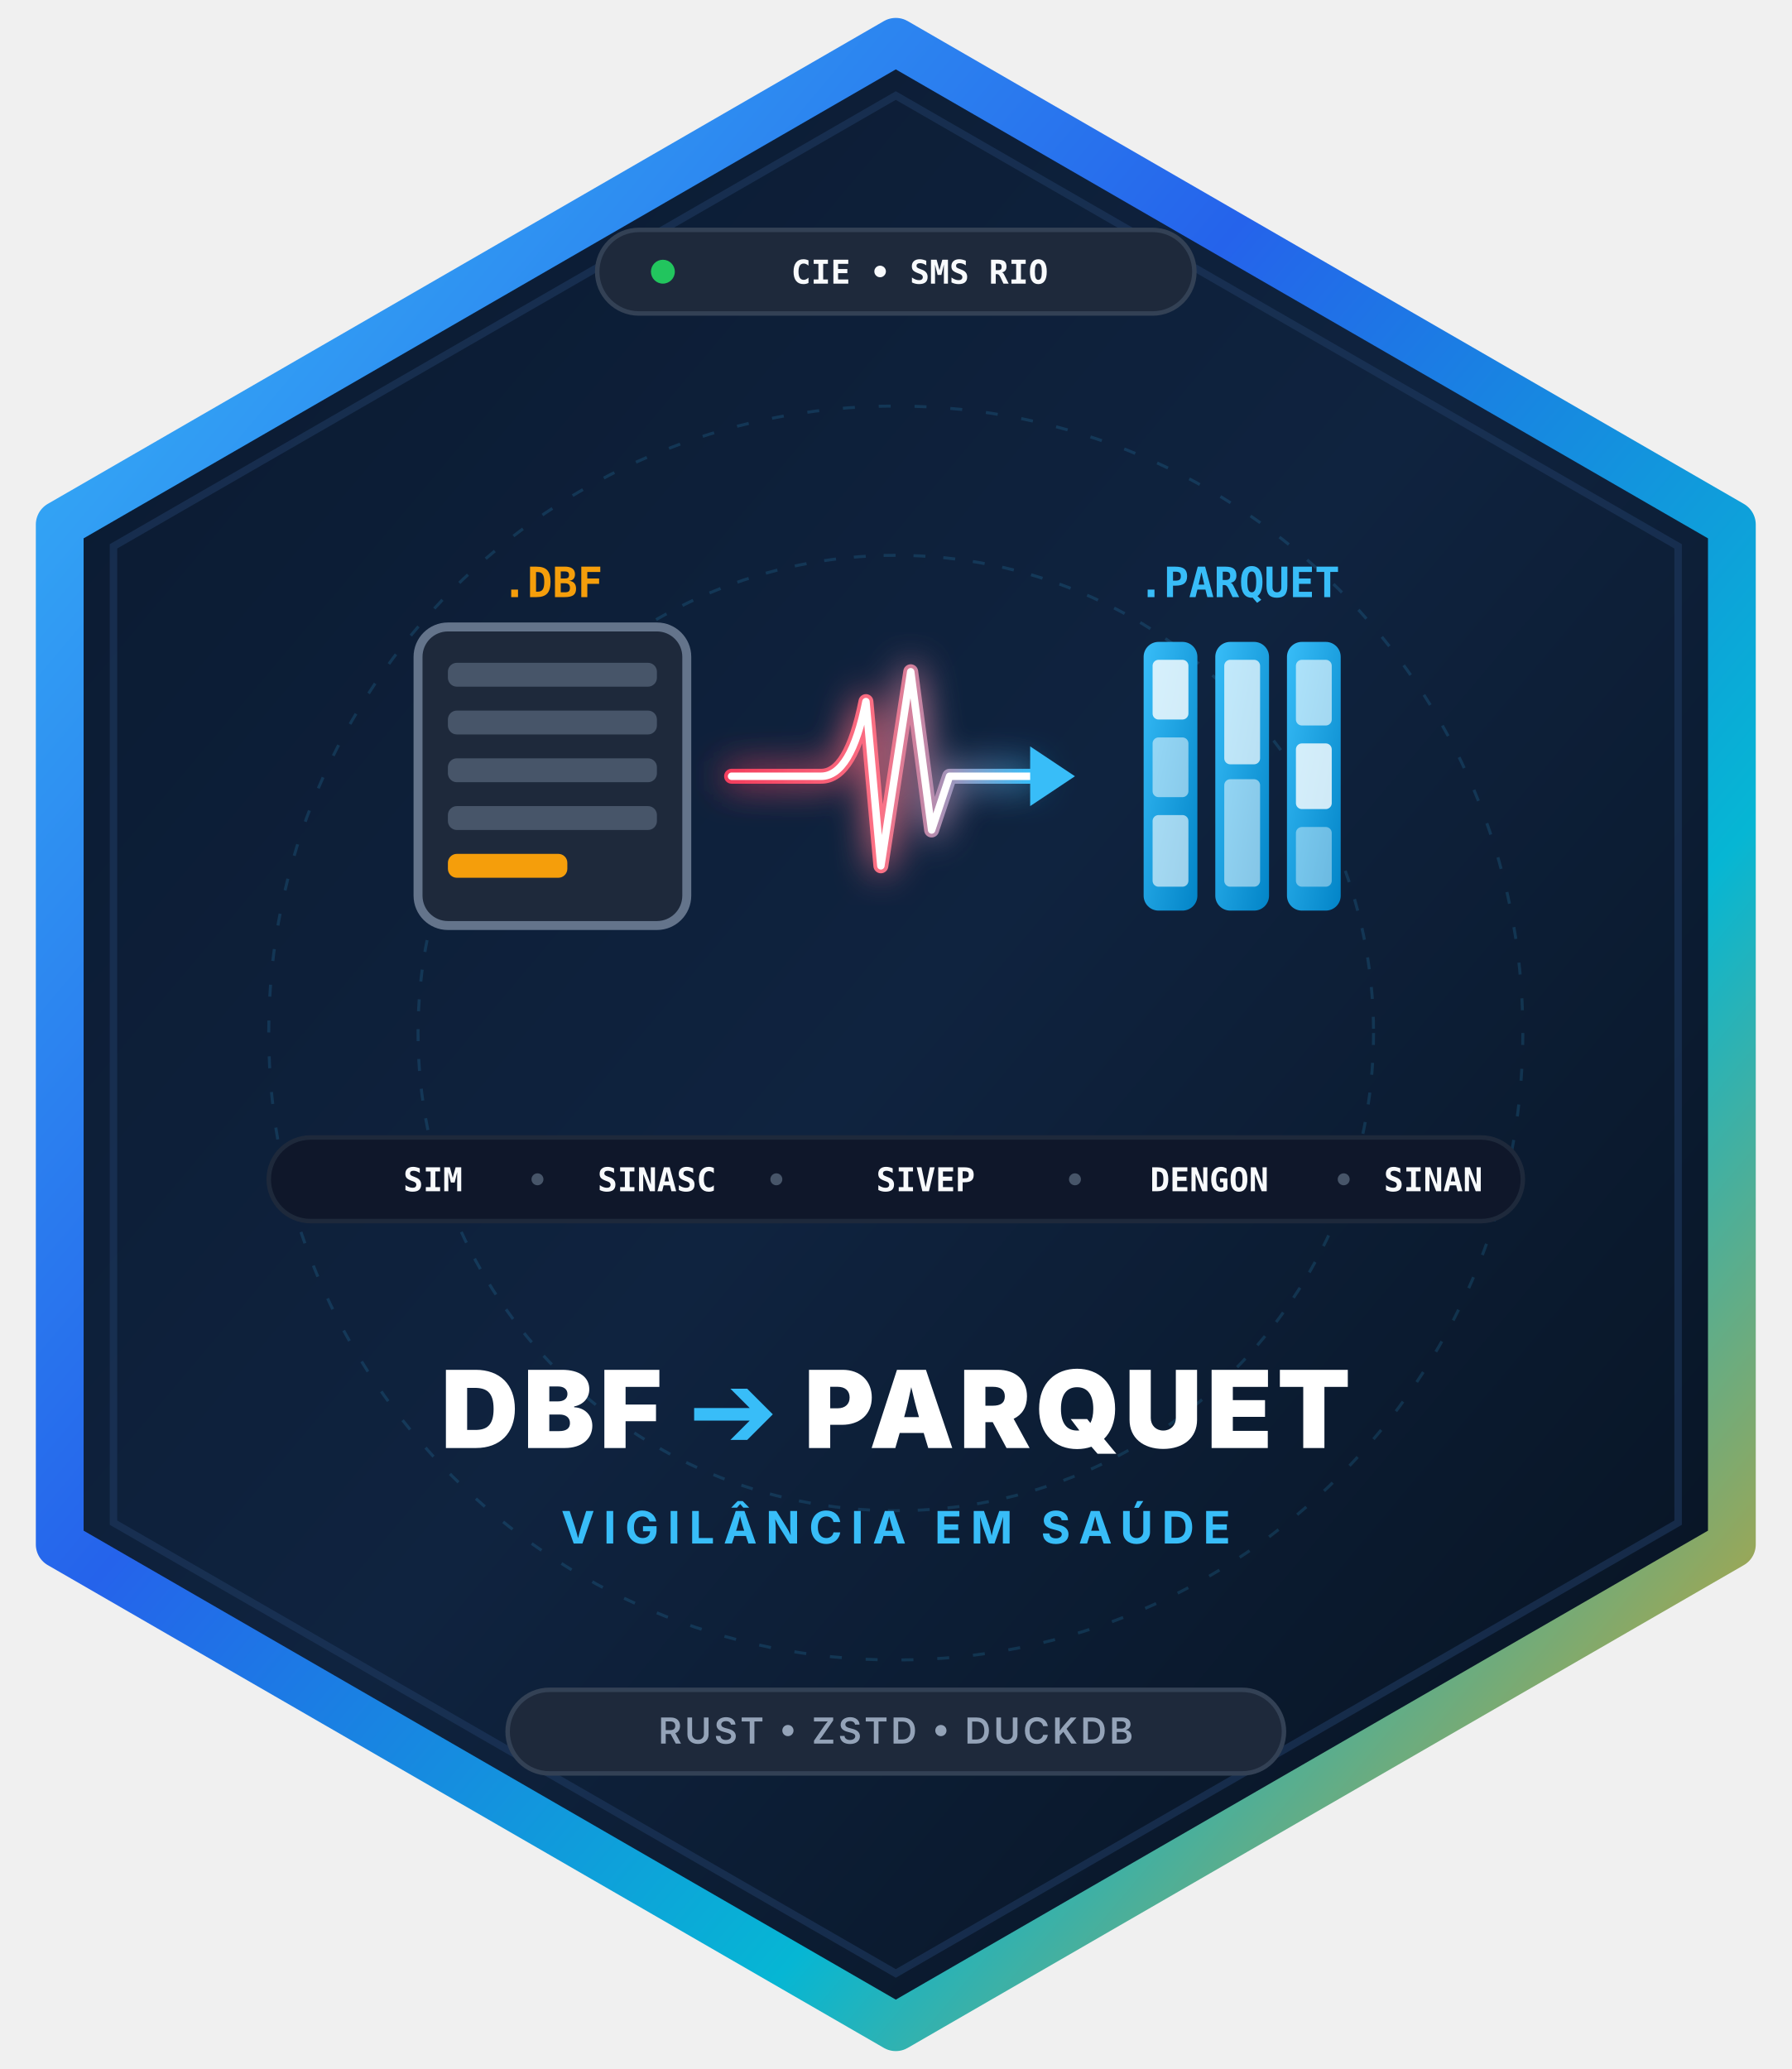
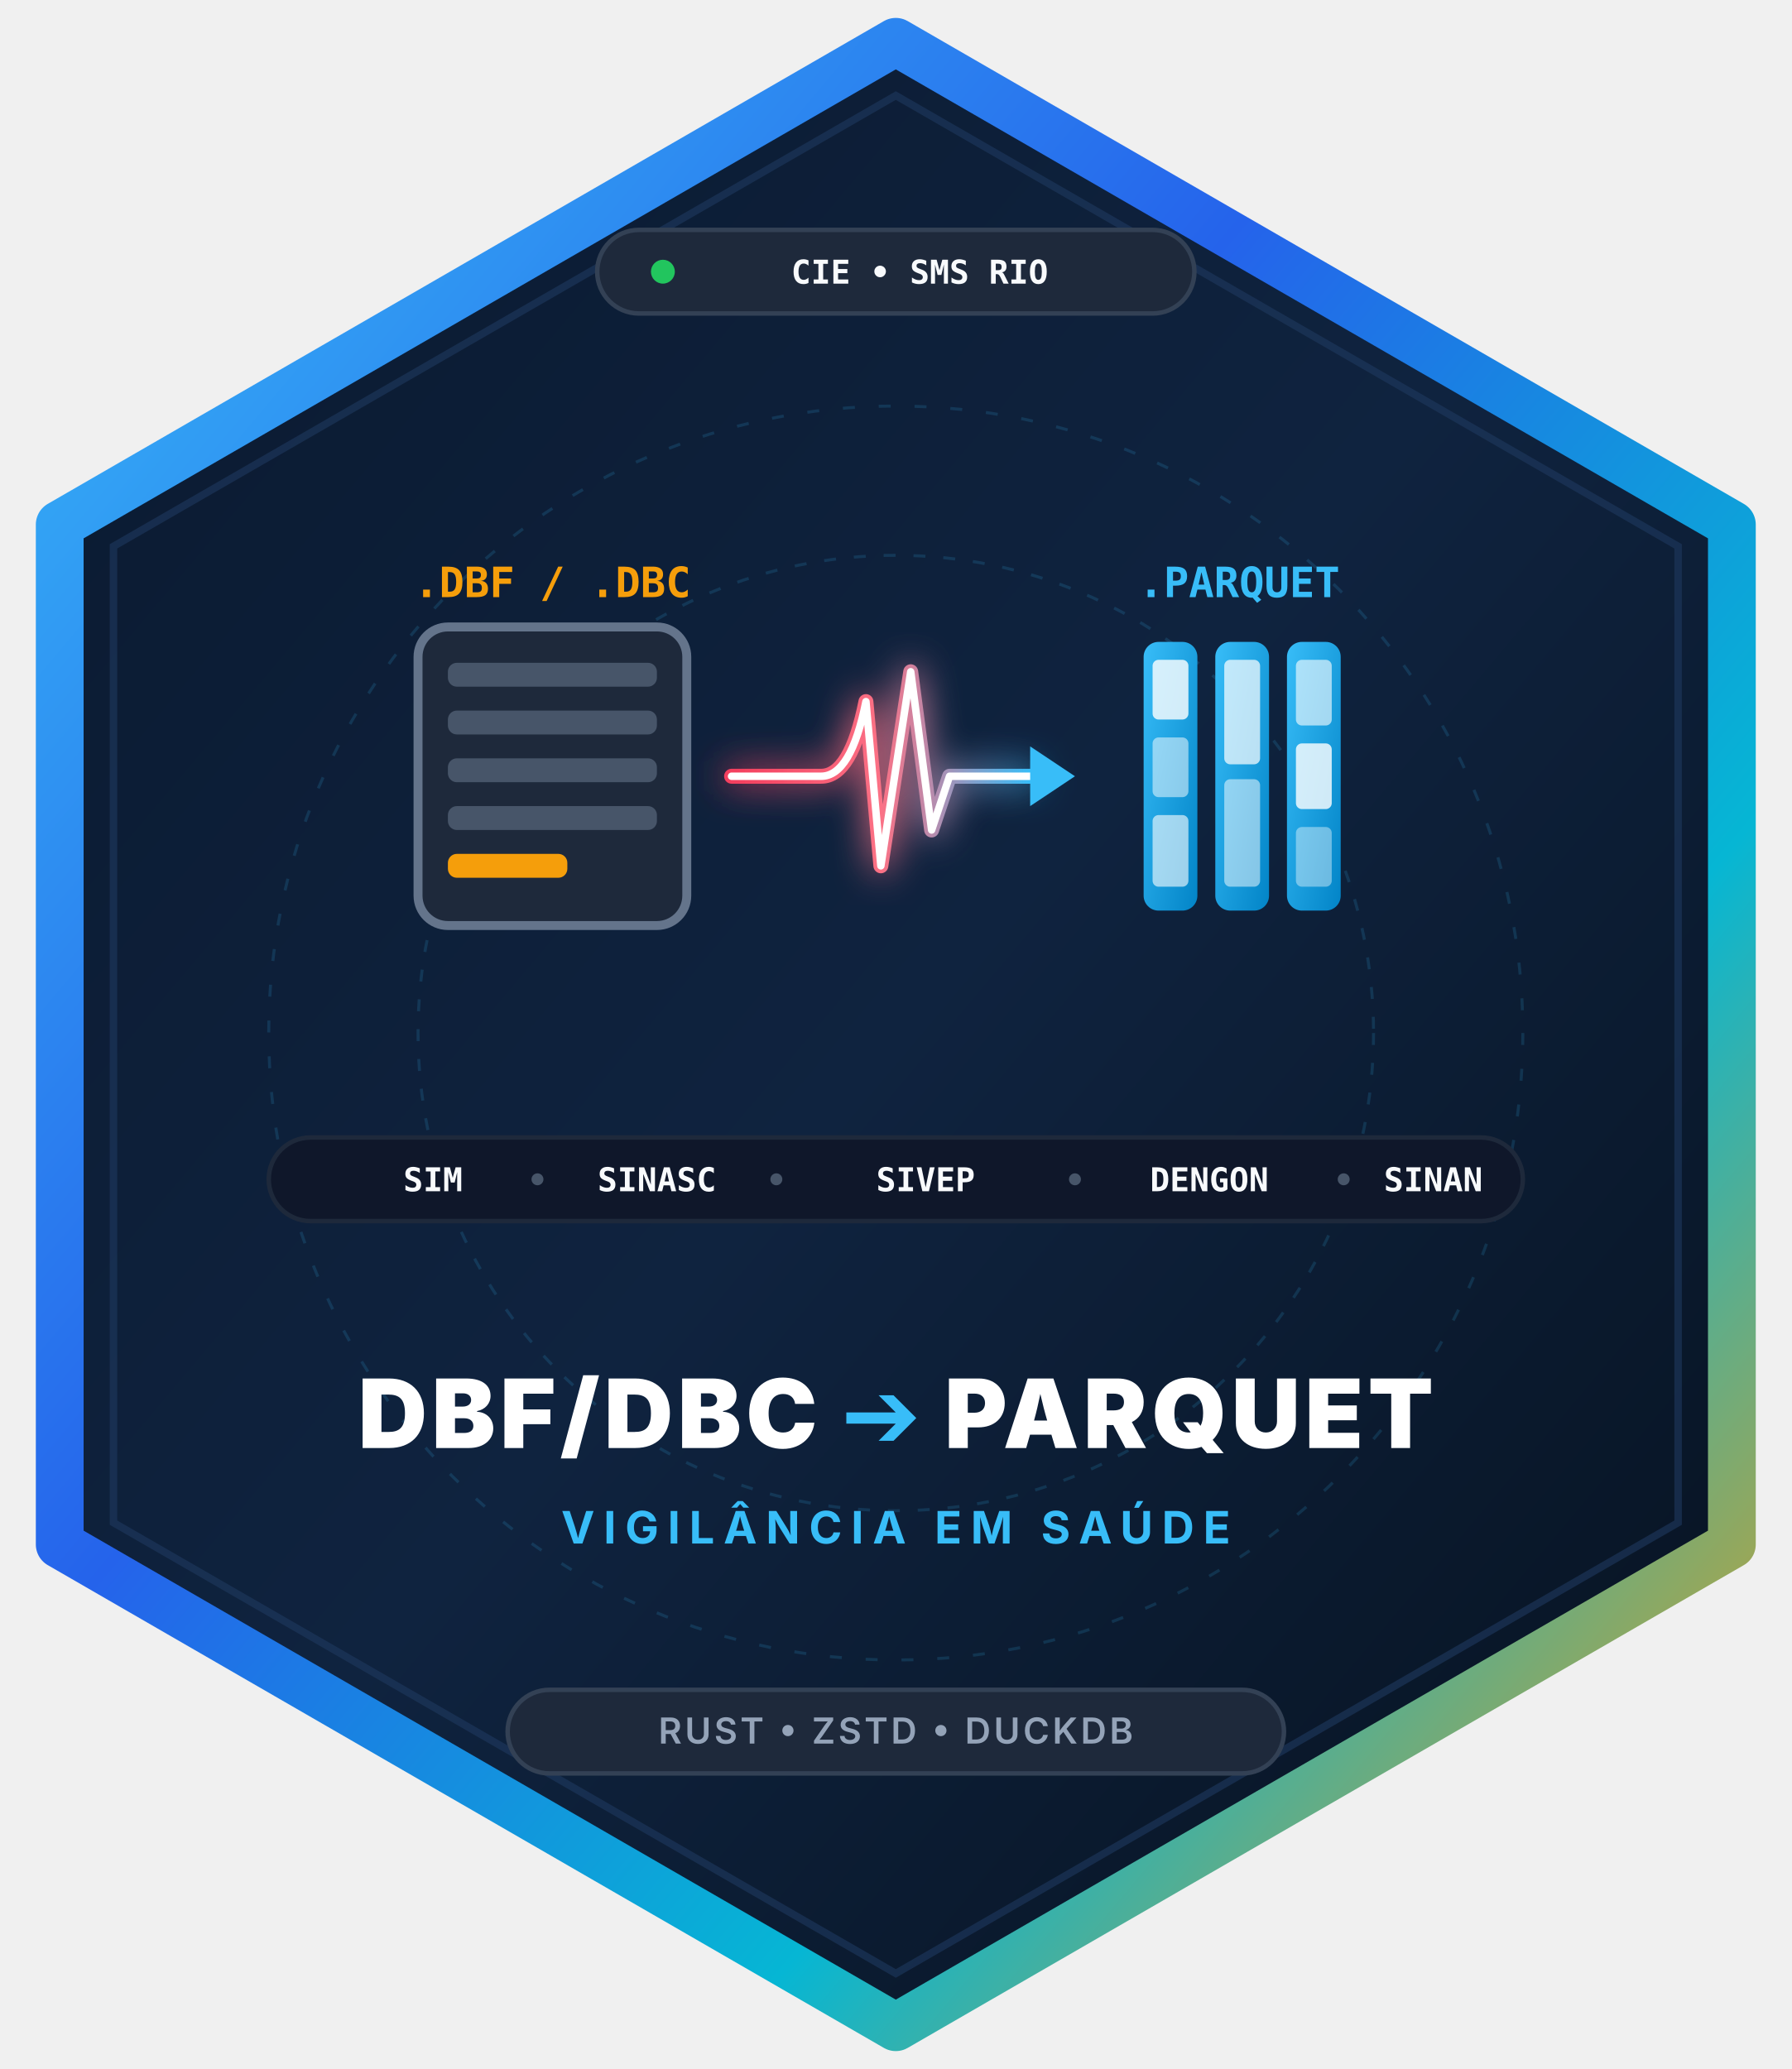
<svg xmlns="http://www.w3.org/2000/svg" viewBox="0 0 600 693" width="600" height="693">
  <defs>
    <linearGradient id="bgGrad" x1="0%" y1="0%" x2="100%" y2="100%">
      <stop offset="0%" stop-color="#0a192f" />
      <stop offset="50%" stop-color="#0f233f" />
      <stop offset="100%" stop-color="#06111e" />
    </linearGradient>
    <linearGradient id="borderGrad" x1="0%" y1="0%" x2="100%" y2="100%">
      <stop offset="0%" stop-color="#38bdf8" />
      <stop offset="40%" stop-color="#2563eb" />
      <stop offset="70%" stop-color="#06b6d4" />
      <stop offset="100%" stop-color="#f59e0b" />
    </linearGradient>
    <linearGradient id="parquetGrad" x1="0%" y1="0%" x2="100%" y2="100%">
      <stop offset="0%" stop-color="#38bdf8" />
      <stop offset="100%" stop-color="#0284c7" />
    </linearGradient>
    <linearGradient id="pulseGrad" x1="0%" y1="0%" x2="100%" y2="0%">
      <stop offset="0%" stop-color="#f43f5e" />
      <stop offset="50%" stop-color="#fb7185" />
      <stop offset="100%" stop-color="#38bdf8" />
    </linearGradient>
    <filter id="glow" x="-20%" y="-20%" width="140%" height="140%">
      <feGaussianBlur stdDeviation="6" result="blur" />
      <feComposite in="SourceGraphic" in2="blur" operator="over" />
    </filter>
  </defs>
  <style>
    .title { font-family: 'Inter', 'Segoe UI', system-ui, -apple-system, sans-serif; font-weight: 900; fill: #ffffff; letter-spacing: 1.5px; }
    .subtitle { font-family: 'Inter', 'Segoe UI', system-ui, -apple-system, sans-serif; font-weight: 700; fill: #38bdf8; letter-spacing: 3px; font-size: 15px; }
    .caption { font-family: 'Inter', 'Segoe UI', system-ui, -apple-system, sans-serif; font-weight: 600; fill: #94a3b8; font-size: 12px; letter-spacing: 1px; }
    .badge { font-family: 'JetBrains Mono', 'Fira Code', monospace; font-size: 11px; fill: #f8fafc; font-weight: 700; }
  </style>
  <polygon points="300,14 580,175.7 580,517.3 300,679 20,517.3 20,175.7" fill="url(#bgGrad)" stroke="url(#borderGrad)" stroke-width="16" stroke-linejoin="round" />
  <polygon points="300,32 562,183 562,510 300,661 38,510 38,183" fill="none" stroke="#1e3a5f" stroke-width="2.5" stroke-opacity="0.6" />
  <g opacity="0.15">
    <circle cx="300" cy="346" r="160" fill="none" stroke="#38bdf8" stroke-width="1" stroke-dasharray="4,6" />
    <circle cx="300" cy="346" r="210" fill="none" stroke="#38bdf8" stroke-width="1" stroke-dasharray="4,8" />
  </g>
  <g transform="translate(300, 95)">
    <rect x="-100" y="-18" width="200" height="28" rx="14" fill="#1e293b" stroke="#334155" stroke-width="1.5" />
    <circle cx="-78" cy="-4" r="4" fill="#22c55e" />
    <text x="8" y="0" text-anchor="middle" class="badge" fill="#38bdf8">CIE • SMS RIO</text>
  </g>
  <g transform="translate(300, 260)">
    <g transform="translate(-115, 0)">
      <rect x="-45" y="-50" width="90" height="100" rx="10" fill="#1e293b" stroke="#64748b" stroke-width="3" />
      <rect x="-35" y="-38" width="70" height="8" rx="3" fill="#475569" />
      <rect x="-35" y="-22" width="70" height="8" rx="3" fill="#475569" />
      <rect x="-35" y="-6" width="70" height="8" rx="3" fill="#475569" />
      <rect x="-35" y="10" width="70" height="8" rx="3" fill="#475569" />
      <rect x="-35" y="26" width="40" height="8" rx="3" fill="#f59e0b" />
-       <text x="0" y="-60" text-anchor="middle" font-family="monospace" font-size="14" font-weight="bold" fill="#f59e0b">.DBF</text>
+       <text x="0" y="-60" text-anchor="middle" font-family="monospace" font-size="14" font-weight="bold" fill="#f59e0b">.DBF / .DBC</text>
    </g>
    <g transform="translate(0, 0)">
      <path d="M -55 0 L -25 0 Q -15 0 -10 -25 L -5 30 L 5 -35 L 12 18 L 18 0 L 45 0" fill="none" stroke="url(#pulseGrad)" stroke-width="5" stroke-linecap="round" stroke-linejoin="round" filter="url(#glow)" />
      <path d="M -55 0 L -25 0 Q -15 0 -10 -25 L -5 30 L 5 -35 L 12 18 L 18 0 L 45 0" fill="none" stroke="#ffffff" stroke-width="2.5" stroke-linecap="round" stroke-linejoin="round" />
      <polygon points="45,-10 60,0 45,10" fill="#38bdf8" />
    </g>
    <g transform="translate(115, 0)">
      <g transform="translate(-32, -45)">
        <rect x="0" y="0" width="18" height="90" rx="5" fill="url(#parquetGrad)" />
        <rect x="3" y="6" width="12" height="20" rx="2" fill="#ffffff" opacity="0.8" />
        <rect x="3" y="32" width="12" height="20" rx="2" fill="#ffffff" opacity="0.5" />
        <rect x="3" y="58" width="12" height="24" rx="2" fill="#ffffff" opacity="0.6" />
      </g>
      <g transform="translate(-8, -45)">
        <rect x="0" y="0" width="18" height="90" rx="5" fill="url(#parquetGrad)" />
        <rect x="3" y="6" width="12" height="35" rx="2" fill="#ffffff" opacity="0.7" />
        <rect x="3" y="46" width="12" height="36" rx="2" fill="#ffffff" opacity="0.5" />
      </g>
      <g transform="translate(16, -45)">
        <rect x="0" y="0" width="18" height="90" rx="5" fill="url(#parquetGrad)" />
        <rect x="3" y="6" width="12" height="22" rx="2" fill="#ffffff" opacity="0.6" />
        <rect x="3" y="34" width="12" height="22" rx="2" fill="#ffffff" opacity="0.8" />
        <rect x="3" y="62" width="12" height="20" rx="2" fill="#ffffff" opacity="0.4" />
      </g>
      <text x="0" y="-60" text-anchor="middle" font-family="monospace" font-size="14" font-weight="bold" fill="#38bdf8">.PARQUET</text>
    </g>
  </g>
  <g transform="translate(300, 395)">
    <rect x="-210" y="-14" width="420" height="28" rx="14" fill="#0f172a" stroke="#1e293b" stroke-width="1.5" />
    <text x="-155" y="4" text-anchor="middle" class="badge" fill="#38bdf8">SIM</text>
    <circle cx="-120" cy="0" r="2" fill="#475569" />
    <text x="-80" y="4" text-anchor="middle" class="badge" fill="#ec4899">SINASC</text>
    <circle cx="-40" cy="0" r="2" fill="#475569" />
    <text x="10" y="4" text-anchor="middle" class="badge" fill="#22c55e">SIVEP</text>
    <circle cx="60" cy="0" r="2" fill="#475569" />
    <text x="105" y="4" text-anchor="middle" class="badge" fill="#eab308">DENGON</text>
    <circle cx="150" cy="0" r="2" fill="#475569" />
    <text x="180" y="4" text-anchor="middle" class="badge" fill="#a855f7">SINAN</text>
  </g>
  <g transform="translate(300, 485)">
-     <text x="0" y="0" text-anchor="middle" class="title" font-size="36">DBF <tspan fill="#38bdf8">➔</tspan> PARQUET</text>
+     <text x="0" y="0" text-anchor="middle" class="title" font-size="32">DBF/DBC <tspan fill="#38bdf8">➔</tspan> PARQUET</text>
    <text x="0" y="32" text-anchor="middle" class="subtitle">VIGILÂNCIA EM SAÚDE</text>
  </g>
  <g transform="translate(300, 580)">
    <rect x="-130" y="-14" width="260" height="28" rx="14" fill="#1e293b" stroke="#334155" stroke-width="1.5" />
    <text x="0" y="4" text-anchor="middle" class="caption" fill="#94a3b8">RUST • ZSTD • DUCKDB</text>
  </g>
</svg>
